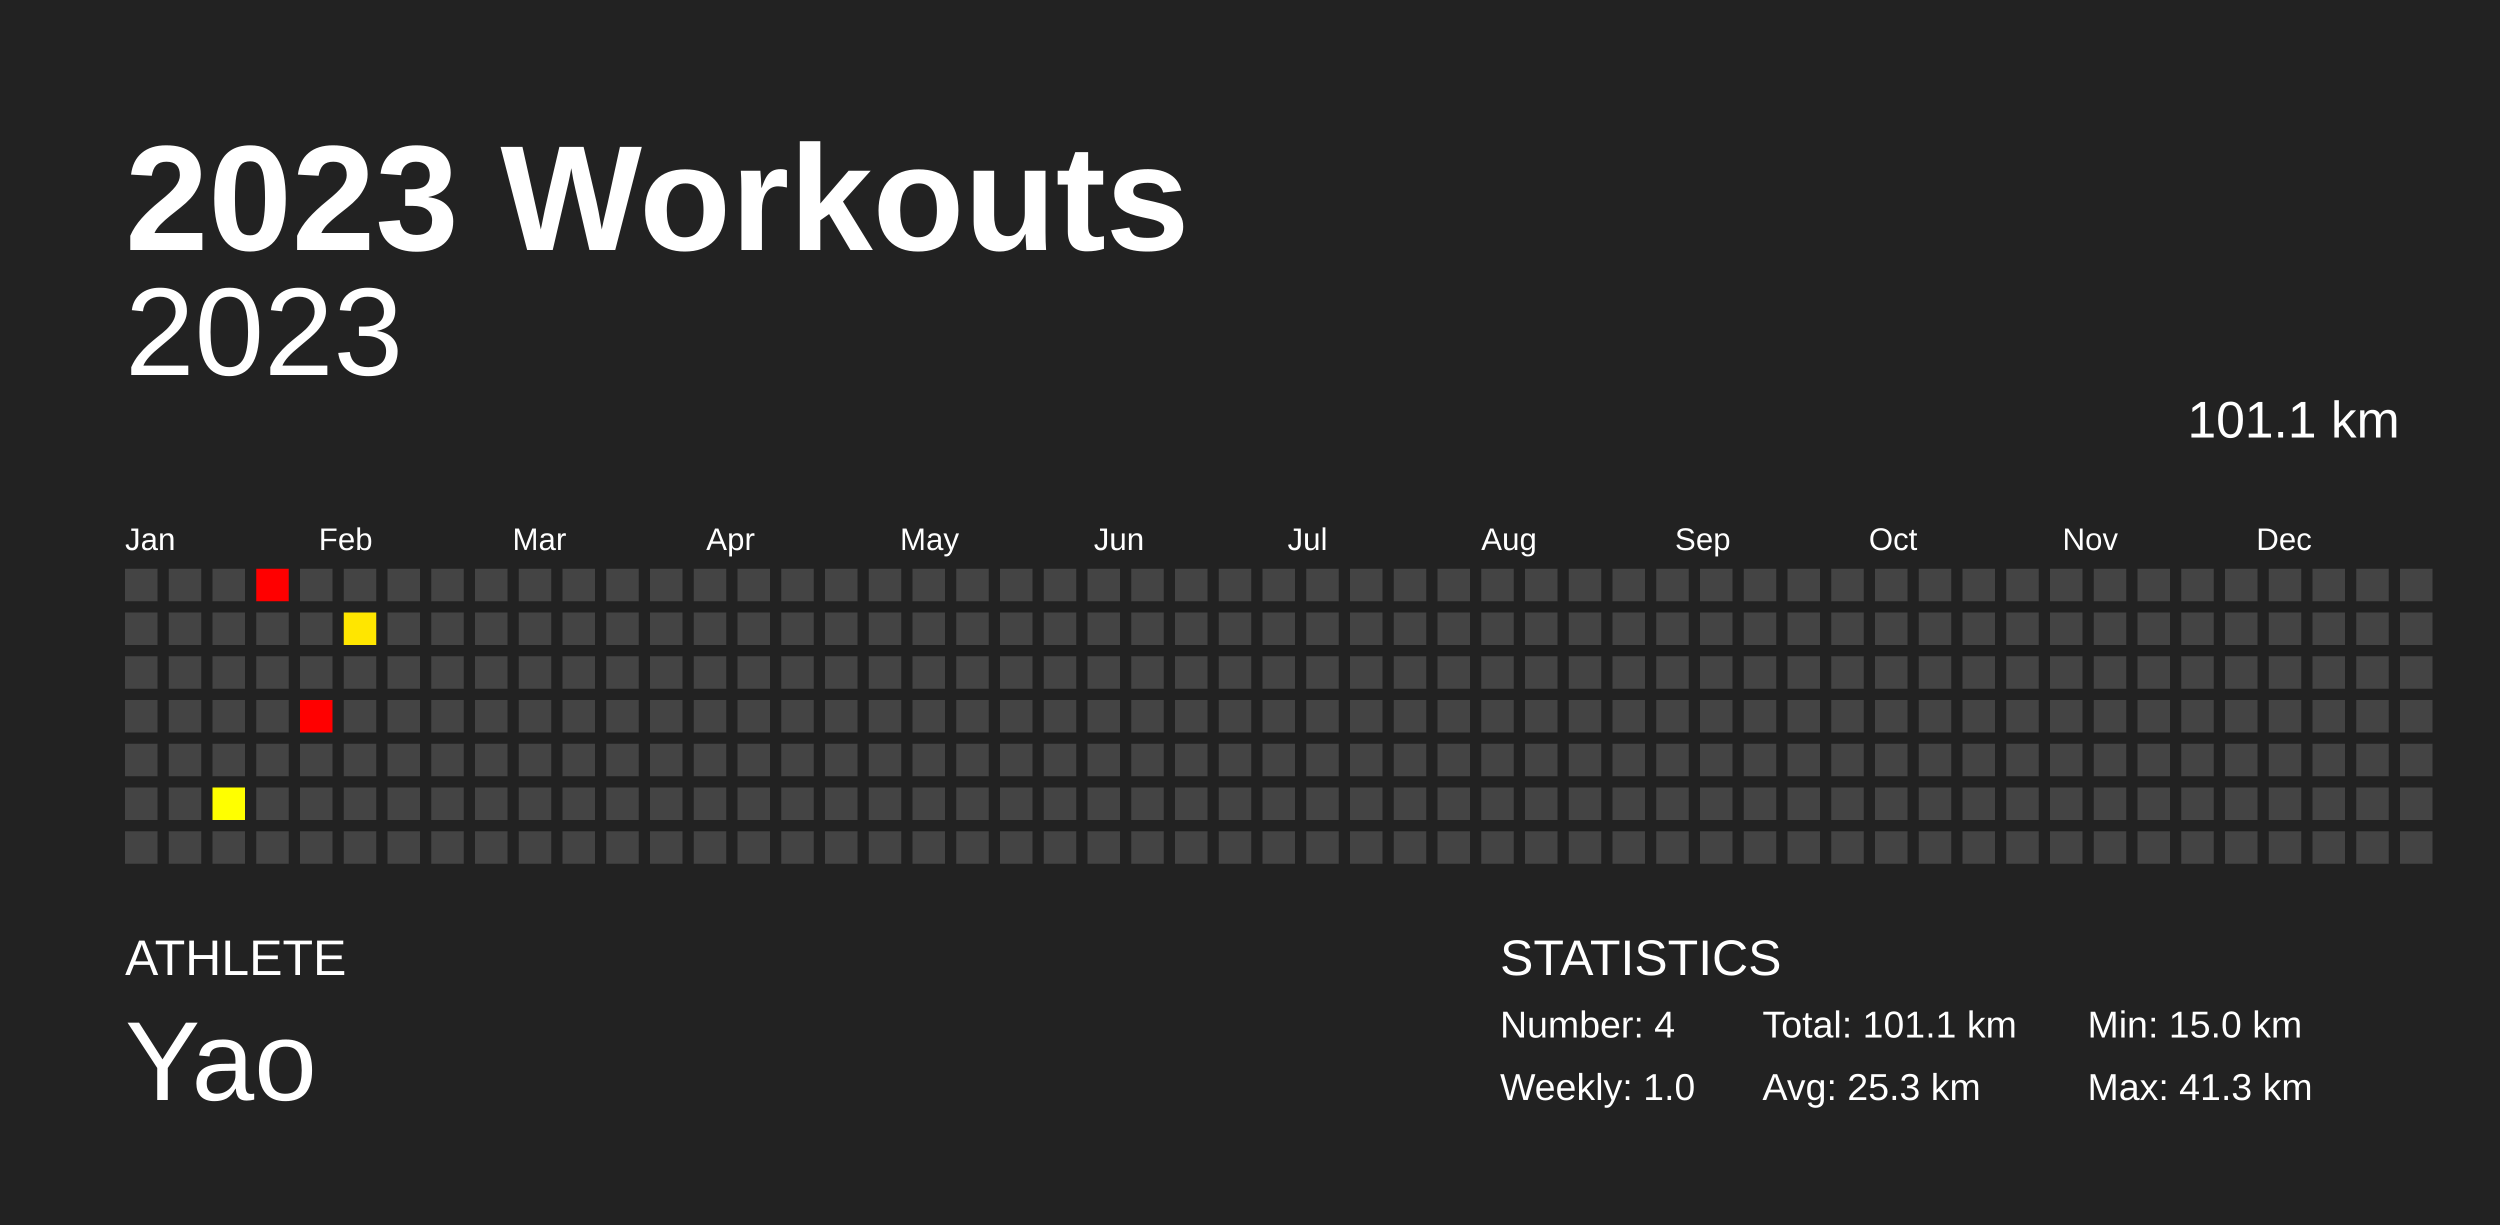
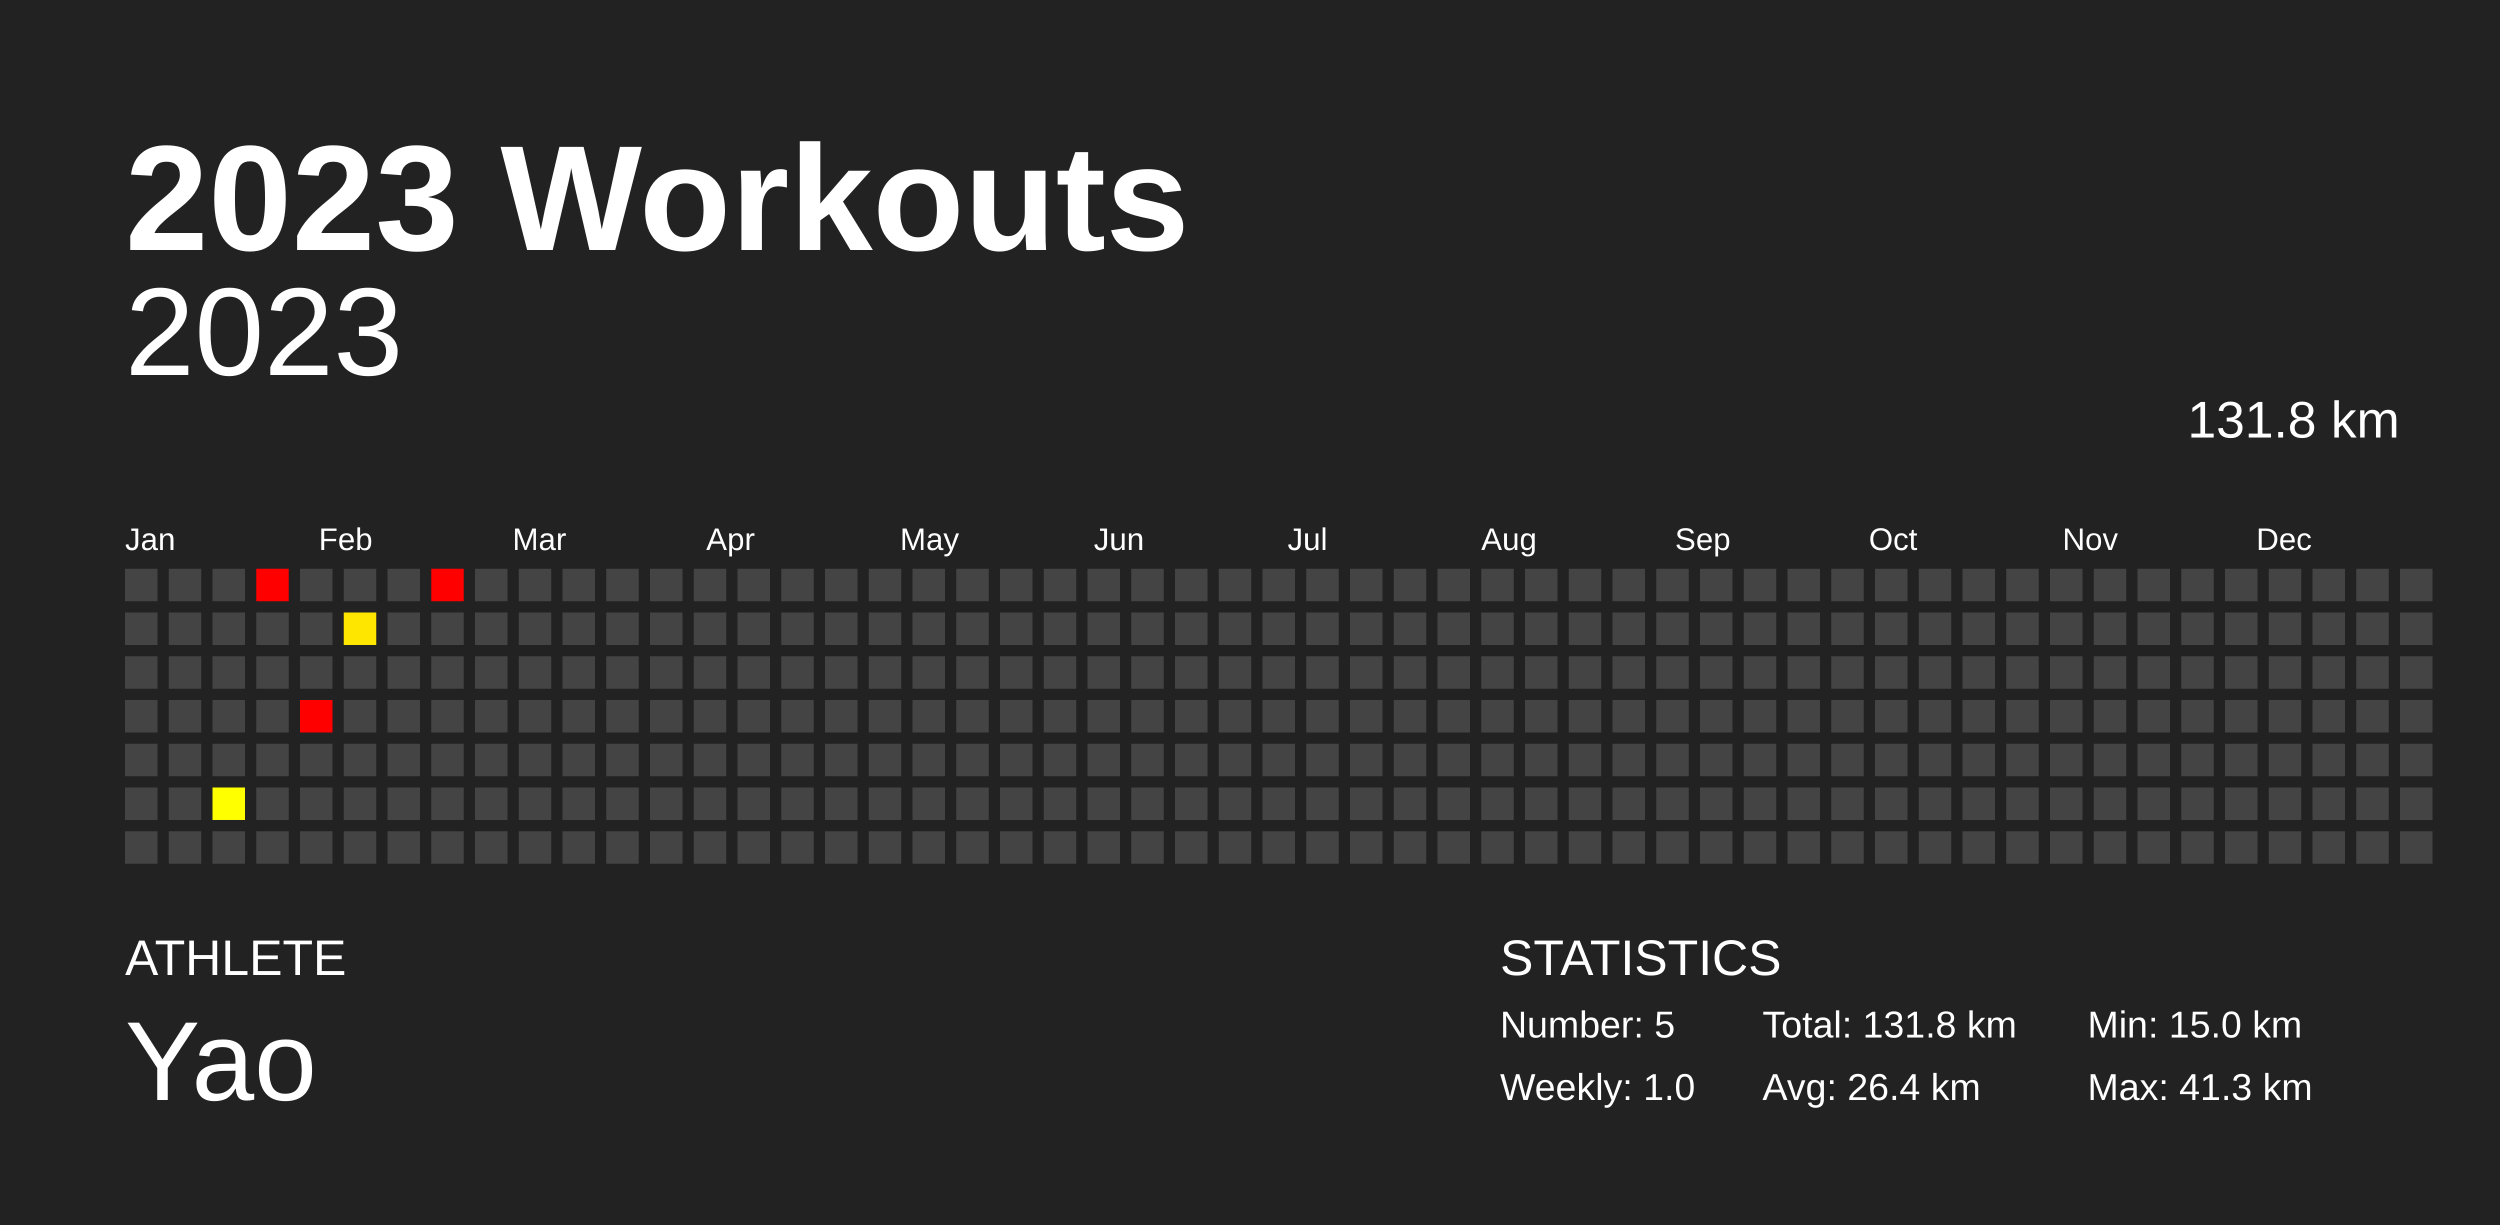
<svg xmlns="http://www.w3.org/2000/svg" baseProfile="full" height="98mm" version="1.1" viewBox="0,0,200,98" width="200mm">
  <defs />
  <rect fill="#222222" height="98" width="200" x="0" y="0" />
  <text fill="#FFFFFF" style="font-size:12px; font-family:Arial; font-weight:bold;" x="10" y="20">2023 Workouts</text>
  <text fill="#FFFFFF" style="font-size:4px; font-family:Arial" x="10" y="78">ATHLETE</text>
  <text fill="#FFFFFF" style="font-size:9px; font-family:Arial" x="10" y="88">Yao</text>
  <text fill="#FFFFFF" style="font-size:4px; font-family:Arial" x="120" y="78">STATISTICS</text>
-   <text fill="#FFFFFF" style="font-size:3px; font-family:Arial" x="120" y="83">Number: 4</text>
+   <text fill="#FFFFFF" style="font-size:3px; font-family:Arial" x="120" y="83">Number: 5</text>
  <text fill="#FFFFFF" style="font-size:3px; font-family:Arial" x="120" y="88">Weekly: 1.0</text>
-   <text fill="#FFFFFF" style="font-size:3px; font-family:Arial" x="141" y="83">Total: 101.1 km</text>
-   <text fill="#FFFFFF" style="font-size:3px; font-family:Arial" x="141" y="88">Avg: 25.3 km</text>
+   <text fill="#FFFFFF" style="font-size:3px; font-family:Arial" x="141" y="83">Total: 131.8 km</text>
+   <text fill="#FFFFFF" style="font-size:3px; font-family:Arial" x="141" y="88">Avg: 26.4 km</text>
  <text fill="#FFFFFF" style="font-size:3px; font-family:Arial" x="167" y="83">Min: 15.0 km</text>
  <text fill="#FFFFFF" style="font-size:3px; font-family:Arial" x="167" y="88">Max: 41.3 km</text>
  <text alignment-baseline="hanging" fill="#FFFFFF" style="font-size:10.0px; font-family:Arial;" x="10" y="30">2023</text>
-   <text alignment-baseline="hanging" fill="#FFFFFF" style="font-size:4.125px; font-family:Arial;" x="175" y="35">101.1 km</text>
+   <text alignment-baseline="hanging" fill="#FFFFFF" style="font-size:4.125px; font-family:Arial;" x="175" y="35">131.8 km</text>
  <text fill="#FFFFFF" style="font-size:2.5px; font-family:Arial" x="10.0" y="44">Jan</text>
  <text fill="#FFFFFF" style="font-size:2.5px; font-family:Arial" x="25.5" y="44">Feb</text>
  <text fill="#FFFFFF" style="font-size:2.5px; font-family:Arial" x="41.0" y="44">Mar</text>
  <text fill="#FFFFFF" style="font-size:2.5px; font-family:Arial" x="56.5" y="44">Apr</text>
  <text fill="#FFFFFF" style="font-size:2.5px; font-family:Arial" x="72.0" y="44">May</text>
  <text fill="#FFFFFF" style="font-size:2.5px; font-family:Arial" x="87.5" y="44">Jun</text>
  <text fill="#FFFFFF" style="font-size:2.5px; font-family:Arial" x="103.0" y="44">Jul</text>
  <text fill="#FFFFFF" style="font-size:2.5px; font-family:Arial" x="118.5" y="44">Aug</text>
  <text fill="#FFFFFF" style="font-size:2.5px; font-family:Arial" x="134.0" y="44">Sep</text>
  <text fill="#FFFFFF" style="font-size:2.5px; font-family:Arial" x="149.5" y="44">Oct</text>
  <text fill="#FFFFFF" style="font-size:2.5px; font-family:Arial" x="165.0" y="44">Nov</text>
  <text fill="#FFFFFF" style="font-size:2.5px; font-family:Arial" x="180.5" y="44">Dec</text>
  <rect fill="#444444" height="2.6" width="2.6" x="10.0" y="45.5" />
  <rect fill="#444444" height="2.6" width="2.6" x="10.0" y="49.0" />
  <rect fill="#444444" height="2.6" width="2.6" x="10.0" y="52.5" />
  <rect fill="#444444" height="2.6" width="2.6" x="10.0" y="56.0" />
  <rect fill="#444444" height="2.6" width="2.6" x="10.0" y="59.5" />
  <rect fill="#444444" height="2.6" width="2.6" x="10.0" y="63.0" />
  <rect fill="#444444" height="2.6" width="2.6" x="10.0" y="66.5" />
  <rect fill="#444444" height="2.6" width="2.6" x="13.5" y="45.5" />
  <rect fill="#444444" height="2.6" width="2.6" x="13.5" y="49.0" />
  <rect fill="#444444" height="2.6" width="2.6" x="13.5" y="52.5" />
  <rect fill="#444444" height="2.6" width="2.6" x="13.5" y="56.0" />
  <rect fill="#444444" height="2.6" width="2.6" x="13.5" y="59.5" />
  <rect fill="#444444" height="2.6" width="2.6" x="13.5" y="63.0" />
  <rect fill="#444444" height="2.6" width="2.6" x="13.5" y="66.5" />
  <rect fill="#444444" height="2.6" width="2.6" x="17.0" y="45.5" />
  <rect fill="#444444" height="2.6" width="2.6" x="17.0" y="49.0" />
  <rect fill="#444444" height="2.6" width="2.6" x="17.0" y="52.5" />
  <rect fill="#444444" height="2.6" width="2.6" x="17.0" y="56.0" />
  <rect fill="#444444" height="2.6" width="2.6" x="17.0" y="59.5" />
  <rect fill="#ffff00" height="2.6" width="2.6" x="17.0" y="63.0" />
  <rect fill="#444444" height="2.6" width="2.6" x="17.0" y="66.5" />
  <rect fill="red" height="2.6" width="2.6" x="20.5" y="45.5" />
  <rect fill="#444444" height="2.6" width="2.6" x="20.5" y="49.0" />
  <rect fill="#444444" height="2.6" width="2.6" x="20.5" y="52.5" />
  <rect fill="#444444" height="2.6" width="2.6" x="20.5" y="56.0" />
  <rect fill="#444444" height="2.6" width="2.6" x="20.5" y="59.5" />
  <rect fill="#444444" height="2.6" width="2.6" x="20.5" y="63.0" />
  <rect fill="#444444" height="2.6" width="2.6" x="20.5" y="66.5" />
  <rect fill="#444444" height="2.6" width="2.6" x="24.0" y="45.5" />
  <rect fill="#444444" height="2.6" width="2.6" x="24.0" y="49.0" />
  <rect fill="#444444" height="2.6" width="2.6" x="24.0" y="52.5" />
  <rect fill="red" height="2.6" width="2.6" x="24.0" y="56.0" />
  <rect fill="#444444" height="2.6" width="2.6" x="24.0" y="59.5" />
  <rect fill="#444444" height="2.6" width="2.6" x="24.0" y="63.0" />
  <rect fill="#444444" height="2.6" width="2.6" x="24.0" y="66.5" />
  <rect fill="#444444" height="2.6" width="2.6" x="27.5" y="45.5" />
  <rect fill="#ffe600" height="2.6" width="2.6" x="27.5" y="49.0" />
  <rect fill="#444444" height="2.6" width="2.6" x="27.5" y="52.5" />
  <rect fill="#444444" height="2.6" width="2.6" x="27.5" y="56.0" />
  <rect fill="#444444" height="2.6" width="2.6" x="27.5" y="59.5" />
  <rect fill="#444444" height="2.6" width="2.6" x="27.5" y="63.0" />
  <rect fill="#444444" height="2.6" width="2.6" x="27.5" y="66.5" />
  <rect fill="#444444" height="2.6" width="2.6" x="31.0" y="45.5" />
  <rect fill="#444444" height="2.6" width="2.6" x="31.0" y="49.0" />
  <rect fill="#444444" height="2.6" width="2.6" x="31.0" y="52.5" />
  <rect fill="#444444" height="2.6" width="2.6" x="31.0" y="56.0" />
  <rect fill="#444444" height="2.6" width="2.6" x="31.0" y="59.5" />
  <rect fill="#444444" height="2.6" width="2.6" x="31.0" y="63.0" />
  <rect fill="#444444" height="2.6" width="2.6" x="31.0" y="66.5" />
-   <rect fill="#444444" height="2.6" width="2.6" x="34.5" y="45.5" />
+   <rect fill="red" height="2.6" width="2.6" x="34.5" y="45.5" />
  <rect fill="#444444" height="2.6" width="2.6" x="34.5" y="49.0" />
  <rect fill="#444444" height="2.6" width="2.6" x="34.5" y="52.5" />
  <rect fill="#444444" height="2.6" width="2.6" x="34.5" y="56.0" />
  <rect fill="#444444" height="2.6" width="2.6" x="34.5" y="59.5" />
  <rect fill="#444444" height="2.6" width="2.6" x="34.5" y="63.0" />
  <rect fill="#444444" height="2.6" width="2.6" x="34.5" y="66.5" />
  <rect fill="#444444" height="2.6" width="2.6" x="38.0" y="45.5" />
  <rect fill="#444444" height="2.6" width="2.6" x="38.0" y="49.0" />
  <rect fill="#444444" height="2.6" width="2.6" x="38.0" y="52.5" />
  <rect fill="#444444" height="2.6" width="2.6" x="38.0" y="56.0" />
  <rect fill="#444444" height="2.6" width="2.6" x="38.0" y="59.5" />
  <rect fill="#444444" height="2.6" width="2.6" x="38.0" y="63.0" />
  <rect fill="#444444" height="2.6" width="2.6" x="38.0" y="66.5" />
  <rect fill="#444444" height="2.6" width="2.6" x="41.5" y="45.5" />
  <rect fill="#444444" height="2.6" width="2.6" x="41.5" y="49.0" />
  <rect fill="#444444" height="2.6" width="2.6" x="41.5" y="52.5" />
  <rect fill="#444444" height="2.6" width="2.6" x="41.5" y="56.0" />
  <rect fill="#444444" height="2.6" width="2.6" x="41.5" y="59.5" />
  <rect fill="#444444" height="2.6" width="2.6" x="41.5" y="63.0" />
  <rect fill="#444444" height="2.6" width="2.6" x="41.5" y="66.5" />
  <rect fill="#444444" height="2.6" width="2.6" x="45.0" y="45.5" />
  <rect fill="#444444" height="2.6" width="2.6" x="45.0" y="49.0" />
  <rect fill="#444444" height="2.6" width="2.6" x="45.0" y="52.5" />
  <rect fill="#444444" height="2.6" width="2.6" x="45.0" y="56.0" />
  <rect fill="#444444" height="2.6" width="2.6" x="45.0" y="59.5" />
  <rect fill="#444444" height="2.6" width="2.6" x="45.0" y="63.0" />
  <rect fill="#444444" height="2.6" width="2.6" x="45.0" y="66.5" />
  <rect fill="#444444" height="2.6" width="2.6" x="48.5" y="45.5" />
  <rect fill="#444444" height="2.6" width="2.6" x="48.5" y="49.0" />
  <rect fill="#444444" height="2.6" width="2.6" x="48.5" y="52.5" />
  <rect fill="#444444" height="2.6" width="2.6" x="48.5" y="56.0" />
  <rect fill="#444444" height="2.6" width="2.6" x="48.5" y="59.5" />
  <rect fill="#444444" height="2.6" width="2.6" x="48.5" y="63.0" />
  <rect fill="#444444" height="2.6" width="2.6" x="48.5" y="66.5" />
  <rect fill="#444444" height="2.6" width="2.6" x="52.0" y="45.5" />
  <rect fill="#444444" height="2.6" width="2.6" x="52.0" y="49.0" />
  <rect fill="#444444" height="2.6" width="2.6" x="52.0" y="52.5" />
  <rect fill="#444444" height="2.6" width="2.6" x="52.0" y="56.0" />
  <rect fill="#444444" height="2.6" width="2.6" x="52.0" y="59.5" />
  <rect fill="#444444" height="2.6" width="2.6" x="52.0" y="63.0" />
  <rect fill="#444444" height="2.6" width="2.6" x="52.0" y="66.5" />
  <rect fill="#444444" height="2.6" width="2.6" x="55.5" y="45.5" />
  <rect fill="#444444" height="2.6" width="2.6" x="55.5" y="49.0" />
  <rect fill="#444444" height="2.6" width="2.6" x="55.5" y="52.5" />
  <rect fill="#444444" height="2.6" width="2.6" x="55.5" y="56.0" />
  <rect fill="#444444" height="2.6" width="2.6" x="55.5" y="59.5" />
  <rect fill="#444444" height="2.6" width="2.6" x="55.5" y="63.0" />
  <rect fill="#444444" height="2.6" width="2.6" x="55.5" y="66.5" />
  <rect fill="#444444" height="2.6" width="2.6" x="59.0" y="45.5" />
  <rect fill="#444444" height="2.6" width="2.6" x="59.0" y="49.0" />
  <rect fill="#444444" height="2.6" width="2.6" x="59.0" y="52.5" />
  <rect fill="#444444" height="2.6" width="2.6" x="59.0" y="56.0" />
  <rect fill="#444444" height="2.6" width="2.6" x="59.0" y="59.5" />
  <rect fill="#444444" height="2.6" width="2.6" x="59.0" y="63.0" />
  <rect fill="#444444" height="2.6" width="2.6" x="59.0" y="66.5" />
  <rect fill="#444444" height="2.6" width="2.6" x="62.5" y="45.5" />
  <rect fill="#444444" height="2.6" width="2.6" x="62.5" y="49.0" />
  <rect fill="#444444" height="2.6" width="2.6" x="62.5" y="52.5" />
  <rect fill="#444444" height="2.6" width="2.6" x="62.5" y="56.0" />
  <rect fill="#444444" height="2.6" width="2.6" x="62.5" y="59.5" />
  <rect fill="#444444" height="2.6" width="2.6" x="62.5" y="63.0" />
  <rect fill="#444444" height="2.6" width="2.6" x="62.5" y="66.5" />
  <rect fill="#444444" height="2.6" width="2.6" x="66.0" y="45.5" />
  <rect fill="#444444" height="2.6" width="2.6" x="66.0" y="49.0" />
  <rect fill="#444444" height="2.6" width="2.6" x="66.0" y="52.5" />
  <rect fill="#444444" height="2.6" width="2.6" x="66.0" y="56.0" />
  <rect fill="#444444" height="2.6" width="2.6" x="66.0" y="59.5" />
  <rect fill="#444444" height="2.6" width="2.6" x="66.0" y="63.0" />
  <rect fill="#444444" height="2.6" width="2.6" x="66.0" y="66.5" />
  <rect fill="#444444" height="2.6" width="2.6" x="69.5" y="45.5" />
  <rect fill="#444444" height="2.6" width="2.6" x="69.5" y="49.0" />
  <rect fill="#444444" height="2.6" width="2.6" x="69.5" y="52.5" />
  <rect fill="#444444" height="2.6" width="2.6" x="69.5" y="56.0" />
  <rect fill="#444444" height="2.6" width="2.6" x="69.5" y="59.5" />
  <rect fill="#444444" height="2.6" width="2.6" x="69.5" y="63.0" />
  <rect fill="#444444" height="2.6" width="2.6" x="69.5" y="66.5" />
  <rect fill="#444444" height="2.6" width="2.6" x="73.0" y="45.5" />
  <rect fill="#444444" height="2.6" width="2.6" x="73.0" y="49.0" />
  <rect fill="#444444" height="2.6" width="2.6" x="73.0" y="52.5" />
  <rect fill="#444444" height="2.6" width="2.6" x="73.0" y="56.0" />
  <rect fill="#444444" height="2.6" width="2.6" x="73.0" y="59.5" />
  <rect fill="#444444" height="2.6" width="2.6" x="73.0" y="63.0" />
  <rect fill="#444444" height="2.6" width="2.6" x="73.0" y="66.5" />
  <rect fill="#444444" height="2.6" width="2.6" x="76.5" y="45.5" />
  <rect fill="#444444" height="2.6" width="2.6" x="76.5" y="49.0" />
  <rect fill="#444444" height="2.6" width="2.6" x="76.5" y="52.5" />
  <rect fill="#444444" height="2.6" width="2.6" x="76.5" y="56.0" />
  <rect fill="#444444" height="2.6" width="2.6" x="76.5" y="59.5" />
  <rect fill="#444444" height="2.6" width="2.6" x="76.5" y="63.0" />
  <rect fill="#444444" height="2.6" width="2.6" x="76.5" y="66.5" />
  <rect fill="#444444" height="2.6" width="2.6" x="80.0" y="45.5" />
  <rect fill="#444444" height="2.6" width="2.6" x="80.0" y="49.0" />
  <rect fill="#444444" height="2.6" width="2.6" x="80.0" y="52.5" />
  <rect fill="#444444" height="2.6" width="2.6" x="80.0" y="56.0" />
  <rect fill="#444444" height="2.6" width="2.6" x="80.0" y="59.5" />
  <rect fill="#444444" height="2.6" width="2.6" x="80.0" y="63.0" />
  <rect fill="#444444" height="2.6" width="2.6" x="80.0" y="66.5" />
  <rect fill="#444444" height="2.6" width="2.6" x="83.5" y="45.5" />
  <rect fill="#444444" height="2.6" width="2.6" x="83.5" y="49.0" />
  <rect fill="#444444" height="2.6" width="2.6" x="83.5" y="52.5" />
  <rect fill="#444444" height="2.6" width="2.6" x="83.5" y="56.0" />
  <rect fill="#444444" height="2.6" width="2.6" x="83.5" y="59.5" />
  <rect fill="#444444" height="2.6" width="2.6" x="83.5" y="63.0" />
  <rect fill="#444444" height="2.6" width="2.6" x="83.5" y="66.5" />
  <rect fill="#444444" height="2.6" width="2.6" x="87.0" y="45.5" />
  <rect fill="#444444" height="2.6" width="2.6" x="87.0" y="49.0" />
  <rect fill="#444444" height="2.6" width="2.6" x="87.0" y="52.5" />
  <rect fill="#444444" height="2.6" width="2.6" x="87.0" y="56.0" />
  <rect fill="#444444" height="2.6" width="2.6" x="87.0" y="59.5" />
  <rect fill="#444444" height="2.6" width="2.6" x="87.0" y="63.0" />
  <rect fill="#444444" height="2.6" width="2.6" x="87.0" y="66.5" />
  <rect fill="#444444" height="2.6" width="2.6" x="90.5" y="45.5" />
  <rect fill="#444444" height="2.6" width="2.6" x="90.5" y="49.0" />
  <rect fill="#444444" height="2.6" width="2.6" x="90.5" y="52.5" />
  <rect fill="#444444" height="2.6" width="2.6" x="90.5" y="56.0" />
  <rect fill="#444444" height="2.6" width="2.6" x="90.5" y="59.5" />
  <rect fill="#444444" height="2.6" width="2.6" x="90.5" y="63.0" />
  <rect fill="#444444" height="2.6" width="2.6" x="90.5" y="66.5" />
  <rect fill="#444444" height="2.6" width="2.6" x="94.0" y="45.5" />
  <rect fill="#444444" height="2.6" width="2.6" x="94.0" y="49.0" />
  <rect fill="#444444" height="2.6" width="2.6" x="94.0" y="52.5" />
  <rect fill="#444444" height="2.6" width="2.6" x="94.0" y="56.0" />
  <rect fill="#444444" height="2.6" width="2.6" x="94.0" y="59.5" />
  <rect fill="#444444" height="2.6" width="2.6" x="94.0" y="63.0" />
  <rect fill="#444444" height="2.6" width="2.6" x="94.0" y="66.5" />
  <rect fill="#444444" height="2.6" width="2.6" x="97.5" y="45.5" />
  <rect fill="#444444" height="2.6" width="2.6" x="97.5" y="49.0" />
  <rect fill="#444444" height="2.6" width="2.6" x="97.5" y="52.5" />
  <rect fill="#444444" height="2.6" width="2.6" x="97.5" y="56.0" />
  <rect fill="#444444" height="2.6" width="2.6" x="97.5" y="59.5" />
  <rect fill="#444444" height="2.6" width="2.6" x="97.5" y="63.0" />
  <rect fill="#444444" height="2.6" width="2.6" x="97.5" y="66.5" />
  <rect fill="#444444" height="2.6" width="2.6" x="101.0" y="45.5" />
  <rect fill="#444444" height="2.6" width="2.6" x="101.0" y="49.0" />
  <rect fill="#444444" height="2.6" width="2.6" x="101.0" y="52.5" />
  <rect fill="#444444" height="2.6" width="2.6" x="101.0" y="56.0" />
  <rect fill="#444444" height="2.6" width="2.6" x="101.0" y="59.5" />
  <rect fill="#444444" height="2.6" width="2.6" x="101.0" y="63.0" />
  <rect fill="#444444" height="2.6" width="2.6" x="101.0" y="66.5" />
  <rect fill="#444444" height="2.6" width="2.6" x="104.5" y="45.5" />
  <rect fill="#444444" height="2.6" width="2.6" x="104.5" y="49.0" />
  <rect fill="#444444" height="2.6" width="2.6" x="104.5" y="52.5" />
  <rect fill="#444444" height="2.6" width="2.6" x="104.5" y="56.0" />
  <rect fill="#444444" height="2.6" width="2.6" x="104.5" y="59.5" />
  <rect fill="#444444" height="2.6" width="2.6" x="104.5" y="63.0" />
  <rect fill="#444444" height="2.6" width="2.6" x="104.5" y="66.5" />
  <rect fill="#444444" height="2.6" width="2.6" x="108.0" y="45.5" />
  <rect fill="#444444" height="2.6" width="2.6" x="108.0" y="49.0" />
  <rect fill="#444444" height="2.6" width="2.6" x="108.0" y="52.5" />
  <rect fill="#444444" height="2.6" width="2.6" x="108.0" y="56.0" />
  <rect fill="#444444" height="2.6" width="2.6" x="108.0" y="59.5" />
  <rect fill="#444444" height="2.6" width="2.6" x="108.0" y="63.0" />
  <rect fill="#444444" height="2.6" width="2.6" x="108.0" y="66.5" />
  <rect fill="#444444" height="2.6" width="2.6" x="111.5" y="45.5" />
  <rect fill="#444444" height="2.6" width="2.6" x="111.5" y="49.0" />
  <rect fill="#444444" height="2.6" width="2.6" x="111.5" y="52.5" />
  <rect fill="#444444" height="2.6" width="2.6" x="111.5" y="56.0" />
  <rect fill="#444444" height="2.6" width="2.6" x="111.5" y="59.5" />
  <rect fill="#444444" height="2.6" width="2.6" x="111.5" y="63.0" />
  <rect fill="#444444" height="2.6" width="2.6" x="111.5" y="66.5" />
  <rect fill="#444444" height="2.6" width="2.6" x="115.0" y="45.5" />
  <rect fill="#444444" height="2.6" width="2.6" x="115.0" y="49.0" />
  <rect fill="#444444" height="2.6" width="2.6" x="115.0" y="52.5" />
  <rect fill="#444444" height="2.6" width="2.6" x="115.0" y="56.0" />
  <rect fill="#444444" height="2.6" width="2.6" x="115.0" y="59.5" />
  <rect fill="#444444" height="2.6" width="2.6" x="115.0" y="63.0" />
  <rect fill="#444444" height="2.6" width="2.6" x="115.0" y="66.5" />
  <rect fill="#444444" height="2.6" width="2.6" x="118.5" y="45.5" />
  <rect fill="#444444" height="2.6" width="2.6" x="118.5" y="49.0" />
  <rect fill="#444444" height="2.6" width="2.6" x="118.5" y="52.5" />
  <rect fill="#444444" height="2.6" width="2.6" x="118.5" y="56.0" />
  <rect fill="#444444" height="2.6" width="2.6" x="118.5" y="59.5" />
  <rect fill="#444444" height="2.6" width="2.6" x="118.5" y="63.0" />
  <rect fill="#444444" height="2.6" width="2.6" x="118.5" y="66.5" />
  <rect fill="#444444" height="2.6" width="2.6" x="122.0" y="45.5" />
  <rect fill="#444444" height="2.6" width="2.6" x="122.0" y="49.0" />
  <rect fill="#444444" height="2.6" width="2.6" x="122.0" y="52.5" />
  <rect fill="#444444" height="2.6" width="2.6" x="122.0" y="56.0" />
  <rect fill="#444444" height="2.6" width="2.6" x="122.0" y="59.5" />
  <rect fill="#444444" height="2.6" width="2.6" x="122.0" y="63.0" />
  <rect fill="#444444" height="2.6" width="2.6" x="122.0" y="66.5" />
  <rect fill="#444444" height="2.6" width="2.6" x="125.5" y="45.5" />
  <rect fill="#444444" height="2.6" width="2.6" x="125.5" y="49.0" />
  <rect fill="#444444" height="2.6" width="2.6" x="125.5" y="52.5" />
  <rect fill="#444444" height="2.6" width="2.6" x="125.5" y="56.0" />
  <rect fill="#444444" height="2.6" width="2.6" x="125.5" y="59.5" />
  <rect fill="#444444" height="2.6" width="2.6" x="125.5" y="63.0" />
  <rect fill="#444444" height="2.6" width="2.6" x="125.5" y="66.5" />
  <rect fill="#444444" height="2.6" width="2.6" x="129.0" y="45.5" />
  <rect fill="#444444" height="2.6" width="2.6" x="129.0" y="49.0" />
  <rect fill="#444444" height="2.6" width="2.6" x="129.0" y="52.5" />
  <rect fill="#444444" height="2.6" width="2.6" x="129.0" y="56.0" />
  <rect fill="#444444" height="2.6" width="2.6" x="129.0" y="59.5" />
  <rect fill="#444444" height="2.6" width="2.6" x="129.0" y="63.0" />
  <rect fill="#444444" height="2.6" width="2.6" x="129.0" y="66.5" />
  <rect fill="#444444" height="2.6" width="2.6" x="132.5" y="45.5" />
  <rect fill="#444444" height="2.6" width="2.6" x="132.5" y="49.0" />
  <rect fill="#444444" height="2.6" width="2.6" x="132.5" y="52.5" />
  <rect fill="#444444" height="2.6" width="2.6" x="132.5" y="56.0" />
  <rect fill="#444444" height="2.6" width="2.6" x="132.5" y="59.5" />
  <rect fill="#444444" height="2.6" width="2.6" x="132.5" y="63.0" />
  <rect fill="#444444" height="2.6" width="2.6" x="132.5" y="66.5" />
  <rect fill="#444444" height="2.6" width="2.6" x="136.0" y="45.5" />
  <rect fill="#444444" height="2.6" width="2.6" x="136.0" y="49.0" />
  <rect fill="#444444" height="2.6" width="2.6" x="136.0" y="52.5" />
  <rect fill="#444444" height="2.6" width="2.6" x="136.0" y="56.0" />
  <rect fill="#444444" height="2.6" width="2.6" x="136.0" y="59.5" />
  <rect fill="#444444" height="2.6" width="2.6" x="136.0" y="63.0" />
  <rect fill="#444444" height="2.6" width="2.6" x="136.0" y="66.5" />
  <rect fill="#444444" height="2.6" width="2.6" x="139.5" y="45.5" />
  <rect fill="#444444" height="2.6" width="2.6" x="139.5" y="49.0" />
  <rect fill="#444444" height="2.6" width="2.6" x="139.5" y="52.5" />
  <rect fill="#444444" height="2.6" width="2.6" x="139.5" y="56.0" />
  <rect fill="#444444" height="2.6" width="2.6" x="139.5" y="59.5" />
  <rect fill="#444444" height="2.6" width="2.6" x="139.5" y="63.0" />
  <rect fill="#444444" height="2.6" width="2.6" x="139.5" y="66.5" />
  <rect fill="#444444" height="2.6" width="2.6" x="143.0" y="45.5" />
  <rect fill="#444444" height="2.6" width="2.6" x="143.0" y="49.0" />
  <rect fill="#444444" height="2.6" width="2.6" x="143.0" y="52.5" />
  <rect fill="#444444" height="2.6" width="2.6" x="143.0" y="56.0" />
  <rect fill="#444444" height="2.6" width="2.6" x="143.0" y="59.5" />
  <rect fill="#444444" height="2.6" width="2.6" x="143.0" y="63.0" />
  <rect fill="#444444" height="2.6" width="2.6" x="143.0" y="66.5" />
  <rect fill="#444444" height="2.6" width="2.6" x="146.5" y="45.5" />
  <rect fill="#444444" height="2.6" width="2.6" x="146.5" y="49.0" />
  <rect fill="#444444" height="2.6" width="2.6" x="146.5" y="52.5" />
  <rect fill="#444444" height="2.6" width="2.6" x="146.5" y="56.0" />
  <rect fill="#444444" height="2.6" width="2.6" x="146.5" y="59.5" />
  <rect fill="#444444" height="2.6" width="2.6" x="146.5" y="63.0" />
  <rect fill="#444444" height="2.6" width="2.6" x="146.5" y="66.5" />
  <rect fill="#444444" height="2.6" width="2.6" x="150.0" y="45.5" />
  <rect fill="#444444" height="2.6" width="2.6" x="150.0" y="49.0" />
  <rect fill="#444444" height="2.6" width="2.6" x="150.0" y="52.5" />
  <rect fill="#444444" height="2.6" width="2.6" x="150.0" y="56.0" />
  <rect fill="#444444" height="2.6" width="2.6" x="150.0" y="59.5" />
  <rect fill="#444444" height="2.6" width="2.6" x="150.0" y="63.0" />
  <rect fill="#444444" height="2.6" width="2.6" x="150.0" y="66.5" />
  <rect fill="#444444" height="2.6" width="2.6" x="153.5" y="45.5" />
  <rect fill="#444444" height="2.6" width="2.6" x="153.5" y="49.0" />
  <rect fill="#444444" height="2.6" width="2.6" x="153.5" y="52.5" />
  <rect fill="#444444" height="2.6" width="2.6" x="153.5" y="56.0" />
  <rect fill="#444444" height="2.6" width="2.6" x="153.5" y="59.5" />
  <rect fill="#444444" height="2.6" width="2.6" x="153.5" y="63.0" />
  <rect fill="#444444" height="2.6" width="2.6" x="153.5" y="66.5" />
  <rect fill="#444444" height="2.6" width="2.6" x="157.0" y="45.5" />
  <rect fill="#444444" height="2.6" width="2.6" x="157.0" y="49.0" />
  <rect fill="#444444" height="2.6" width="2.6" x="157.0" y="52.5" />
  <rect fill="#444444" height="2.6" width="2.6" x="157.0" y="56.0" />
  <rect fill="#444444" height="2.6" width="2.6" x="157.0" y="59.5" />
  <rect fill="#444444" height="2.6" width="2.6" x="157.0" y="63.0" />
  <rect fill="#444444" height="2.6" width="2.6" x="157.0" y="66.5" />
  <rect fill="#444444" height="2.6" width="2.6" x="160.5" y="45.5" />
  <rect fill="#444444" height="2.6" width="2.6" x="160.5" y="49.0" />
  <rect fill="#444444" height="2.6" width="2.6" x="160.5" y="52.5" />
  <rect fill="#444444" height="2.6" width="2.6" x="160.5" y="56.0" />
  <rect fill="#444444" height="2.6" width="2.6" x="160.5" y="59.5" />
  <rect fill="#444444" height="2.6" width="2.6" x="160.5" y="63.0" />
  <rect fill="#444444" height="2.6" width="2.6" x="160.5" y="66.5" />
  <rect fill="#444444" height="2.6" width="2.6" x="164.0" y="45.5" />
  <rect fill="#444444" height="2.6" width="2.6" x="164.0" y="49.0" />
  <rect fill="#444444" height="2.6" width="2.6" x="164.0" y="52.5" />
  <rect fill="#444444" height="2.6" width="2.6" x="164.0" y="56.0" />
  <rect fill="#444444" height="2.6" width="2.6" x="164.0" y="59.5" />
  <rect fill="#444444" height="2.6" width="2.6" x="164.0" y="63.0" />
  <rect fill="#444444" height="2.6" width="2.6" x="164.0" y="66.5" />
  <rect fill="#444444" height="2.6" width="2.6" x="167.5" y="45.5" />
  <rect fill="#444444" height="2.6" width="2.6" x="167.5" y="49.0" />
  <rect fill="#444444" height="2.6" width="2.6" x="167.5" y="52.5" />
  <rect fill="#444444" height="2.6" width="2.6" x="167.5" y="56.0" />
  <rect fill="#444444" height="2.6" width="2.6" x="167.5" y="59.5" />
  <rect fill="#444444" height="2.6" width="2.6" x="167.5" y="63.0" />
  <rect fill="#444444" height="2.6" width="2.6" x="167.5" y="66.5" />
  <rect fill="#444444" height="2.6" width="2.6" x="171.0" y="45.5" />
  <rect fill="#444444" height="2.6" width="2.6" x="171.0" y="49.0" />
  <rect fill="#444444" height="2.6" width="2.6" x="171.0" y="52.5" />
  <rect fill="#444444" height="2.6" width="2.6" x="171.0" y="56.0" />
  <rect fill="#444444" height="2.6" width="2.6" x="171.0" y="59.5" />
  <rect fill="#444444" height="2.6" width="2.6" x="171.0" y="63.0" />
  <rect fill="#444444" height="2.6" width="2.6" x="171.0" y="66.5" />
  <rect fill="#444444" height="2.6" width="2.6" x="174.5" y="45.5" />
  <rect fill="#444444" height="2.6" width="2.6" x="174.5" y="49.0" />
  <rect fill="#444444" height="2.6" width="2.6" x="174.5" y="52.5" />
  <rect fill="#444444" height="2.6" width="2.6" x="174.5" y="56.0" />
  <rect fill="#444444" height="2.6" width="2.6" x="174.5" y="59.5" />
  <rect fill="#444444" height="2.6" width="2.6" x="174.5" y="63.0" />
  <rect fill="#444444" height="2.6" width="2.6" x="174.5" y="66.5" />
  <rect fill="#444444" height="2.6" width="2.6" x="178.0" y="45.5" />
  <rect fill="#444444" height="2.6" width="2.6" x="178.0" y="49.0" />
  <rect fill="#444444" height="2.6" width="2.6" x="178.0" y="52.5" />
  <rect fill="#444444" height="2.6" width="2.6" x="178.0" y="56.0" />
  <rect fill="#444444" height="2.6" width="2.6" x="178.0" y="59.5" />
  <rect fill="#444444" height="2.6" width="2.6" x="178.0" y="63.0" />
  <rect fill="#444444" height="2.6" width="2.6" x="178.0" y="66.5" />
  <rect fill="#444444" height="2.6" width="2.6" x="181.5" y="45.5" />
  <rect fill="#444444" height="2.6" width="2.6" x="181.5" y="49.0" />
  <rect fill="#444444" height="2.6" width="2.6" x="181.5" y="52.5" />
  <rect fill="#444444" height="2.6" width="2.6" x="181.5" y="56.0" />
  <rect fill="#444444" height="2.6" width="2.6" x="181.5" y="59.5" />
  <rect fill="#444444" height="2.6" width="2.6" x="181.5" y="63.0" />
  <rect fill="#444444" height="2.6" width="2.6" x="181.5" y="66.5" />
  <rect fill="#444444" height="2.6" width="2.6" x="185.0" y="45.5" />
  <rect fill="#444444" height="2.6" width="2.6" x="185.0" y="49.0" />
  <rect fill="#444444" height="2.6" width="2.6" x="185.0" y="52.5" />
  <rect fill="#444444" height="2.6" width="2.6" x="185.0" y="56.0" />
  <rect fill="#444444" height="2.6" width="2.6" x="185.0" y="59.5" />
  <rect fill="#444444" height="2.6" width="2.6" x="185.0" y="63.0" />
  <rect fill="#444444" height="2.6" width="2.6" x="185.0" y="66.5" />
  <rect fill="#444444" height="2.6" width="2.6" x="188.5" y="45.5" />
  <rect fill="#444444" height="2.6" width="2.6" x="188.5" y="49.0" />
  <rect fill="#444444" height="2.6" width="2.6" x="188.5" y="52.5" />
  <rect fill="#444444" height="2.6" width="2.6" x="188.5" y="56.0" />
  <rect fill="#444444" height="2.6" width="2.6" x="188.5" y="59.5" />
  <rect fill="#444444" height="2.6" width="2.6" x="188.5" y="63.0" />
  <rect fill="#444444" height="2.6" width="2.6" x="188.5" y="66.5" />
  <rect fill="#444444" height="2.6" width="2.6" x="192.0" y="45.5" />
  <rect fill="#444444" height="2.6" width="2.6" x="192.0" y="49.0" />
  <rect fill="#444444" height="2.6" width="2.6" x="192.0" y="52.5" />
  <rect fill="#444444" height="2.6" width="2.6" x="192.0" y="56.0" />
  <rect fill="#444444" height="2.6" width="2.6" x="192.0" y="59.5" />
  <rect fill="#444444" height="2.6" width="2.6" x="192.0" y="63.0" />
  <rect fill="#444444" height="2.6" width="2.6" x="192.0" y="66.5" />
</svg>
